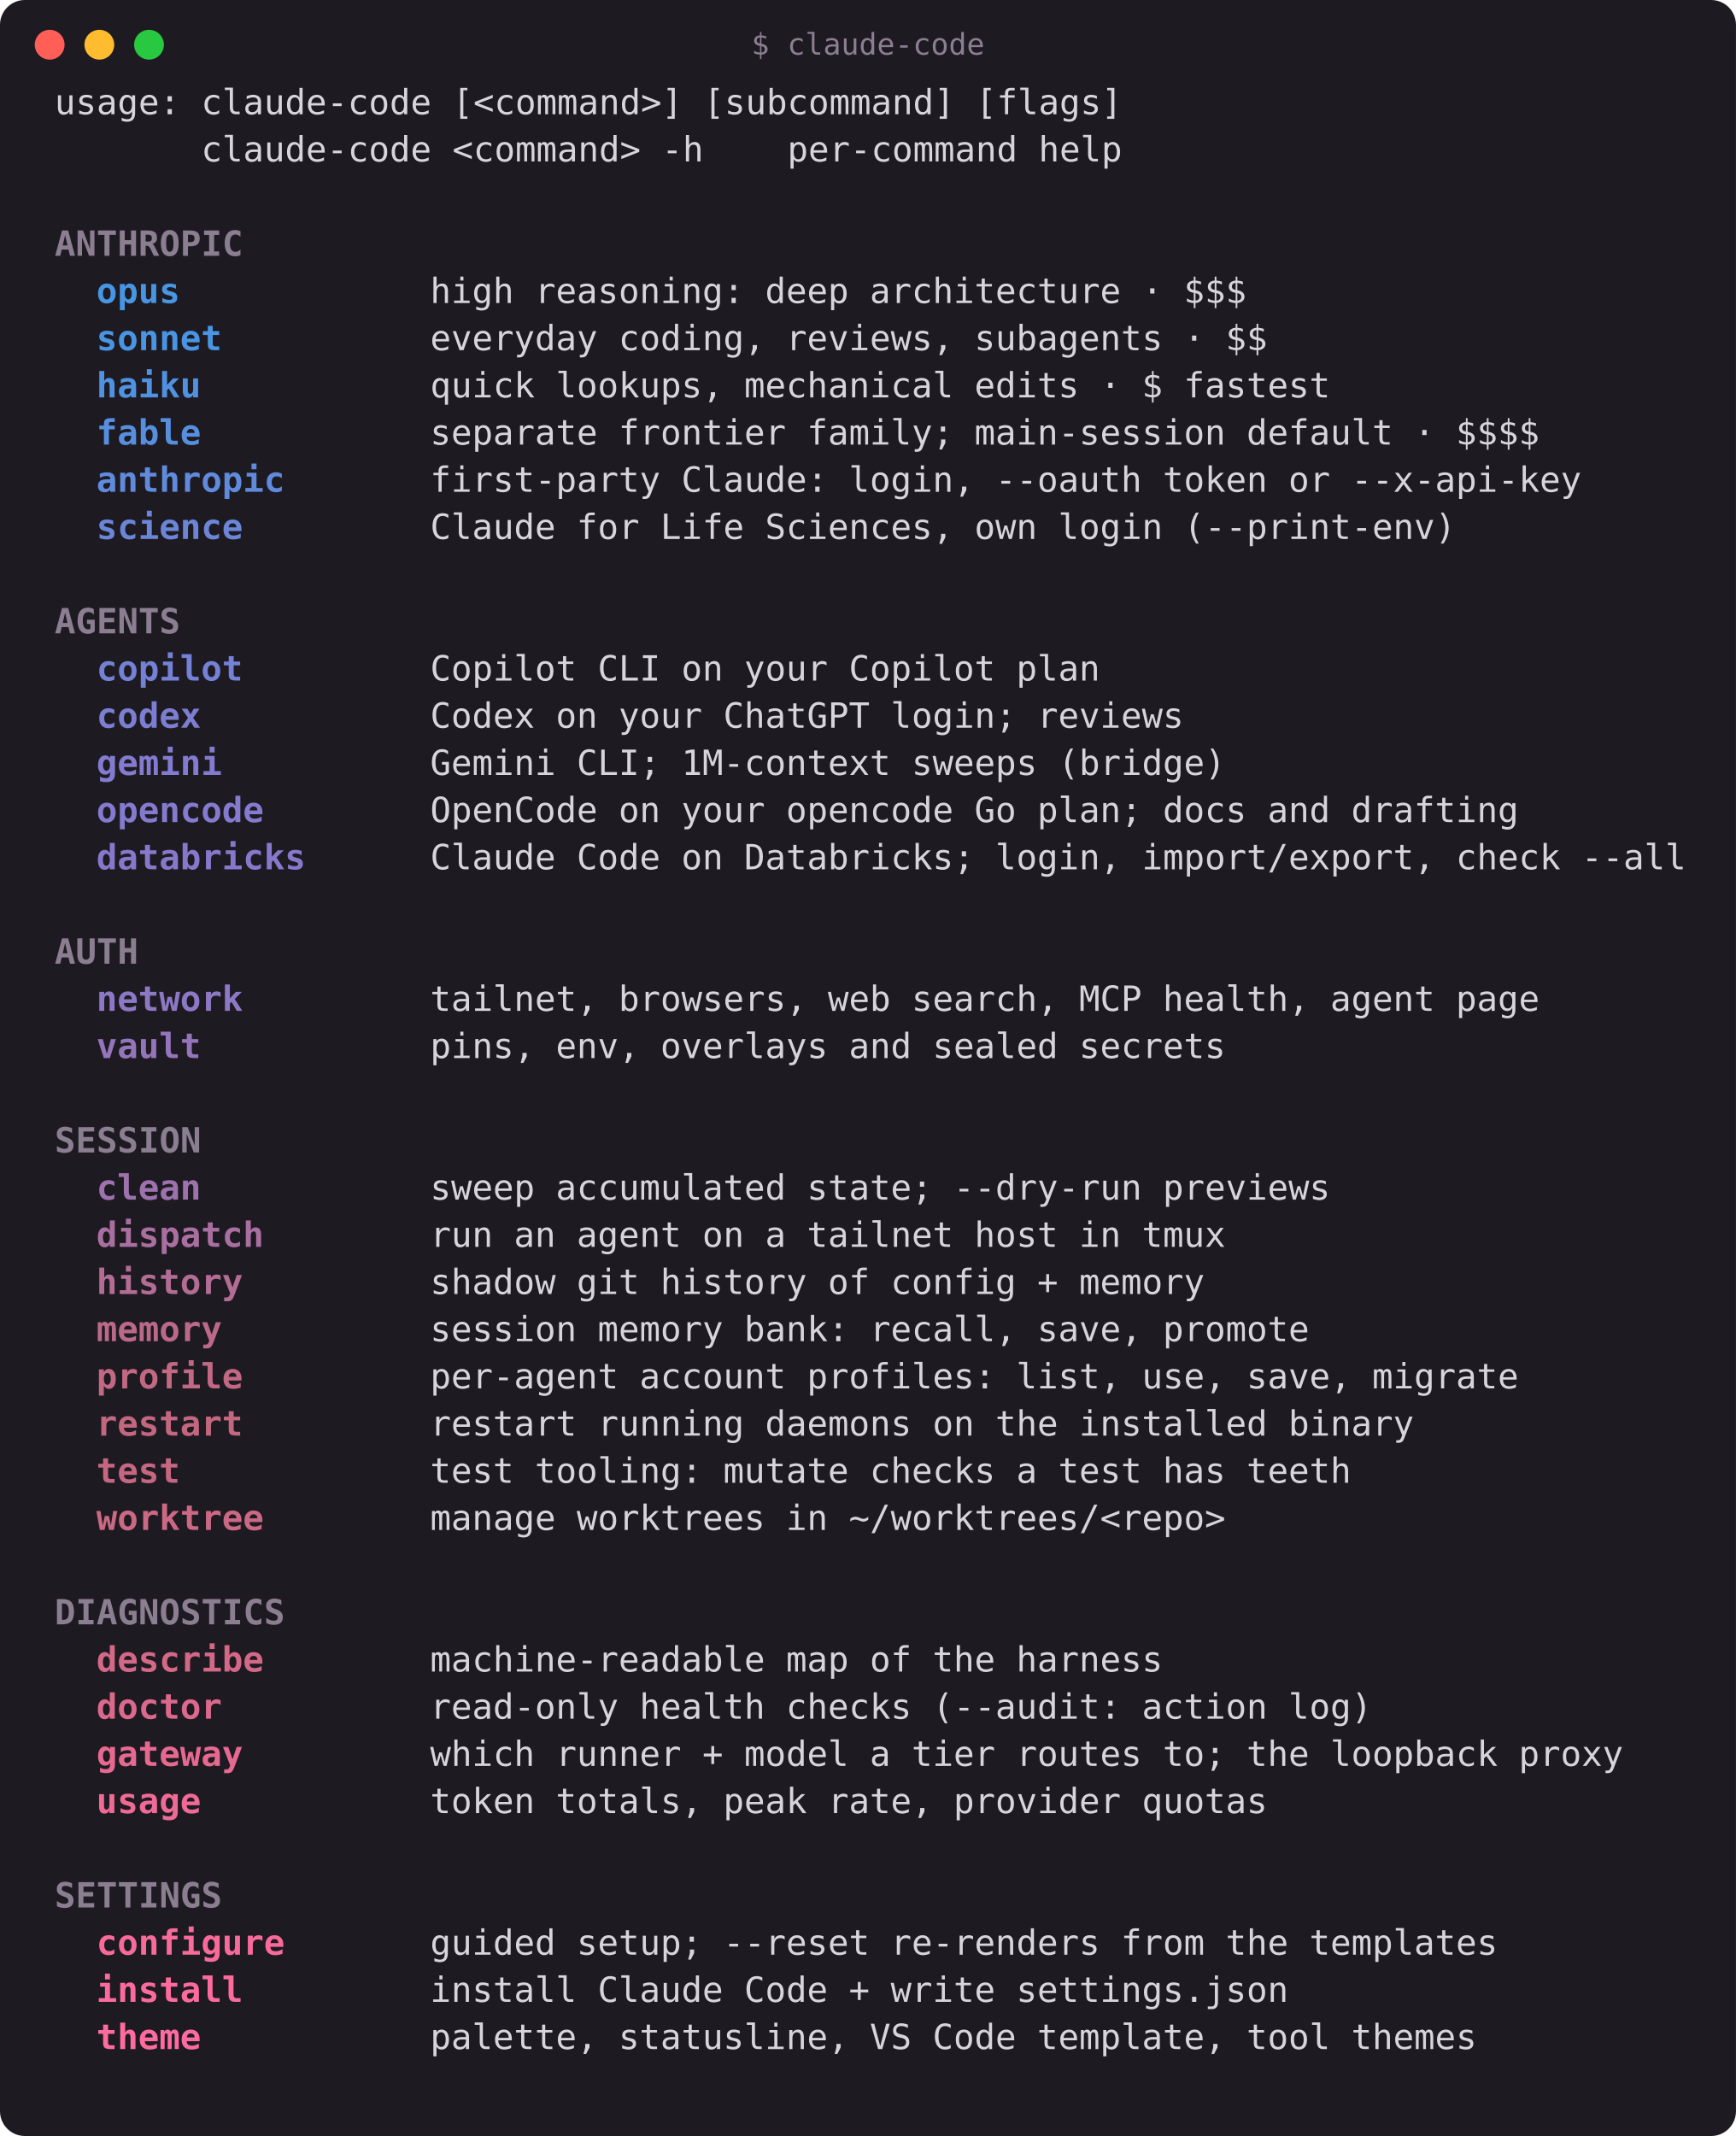
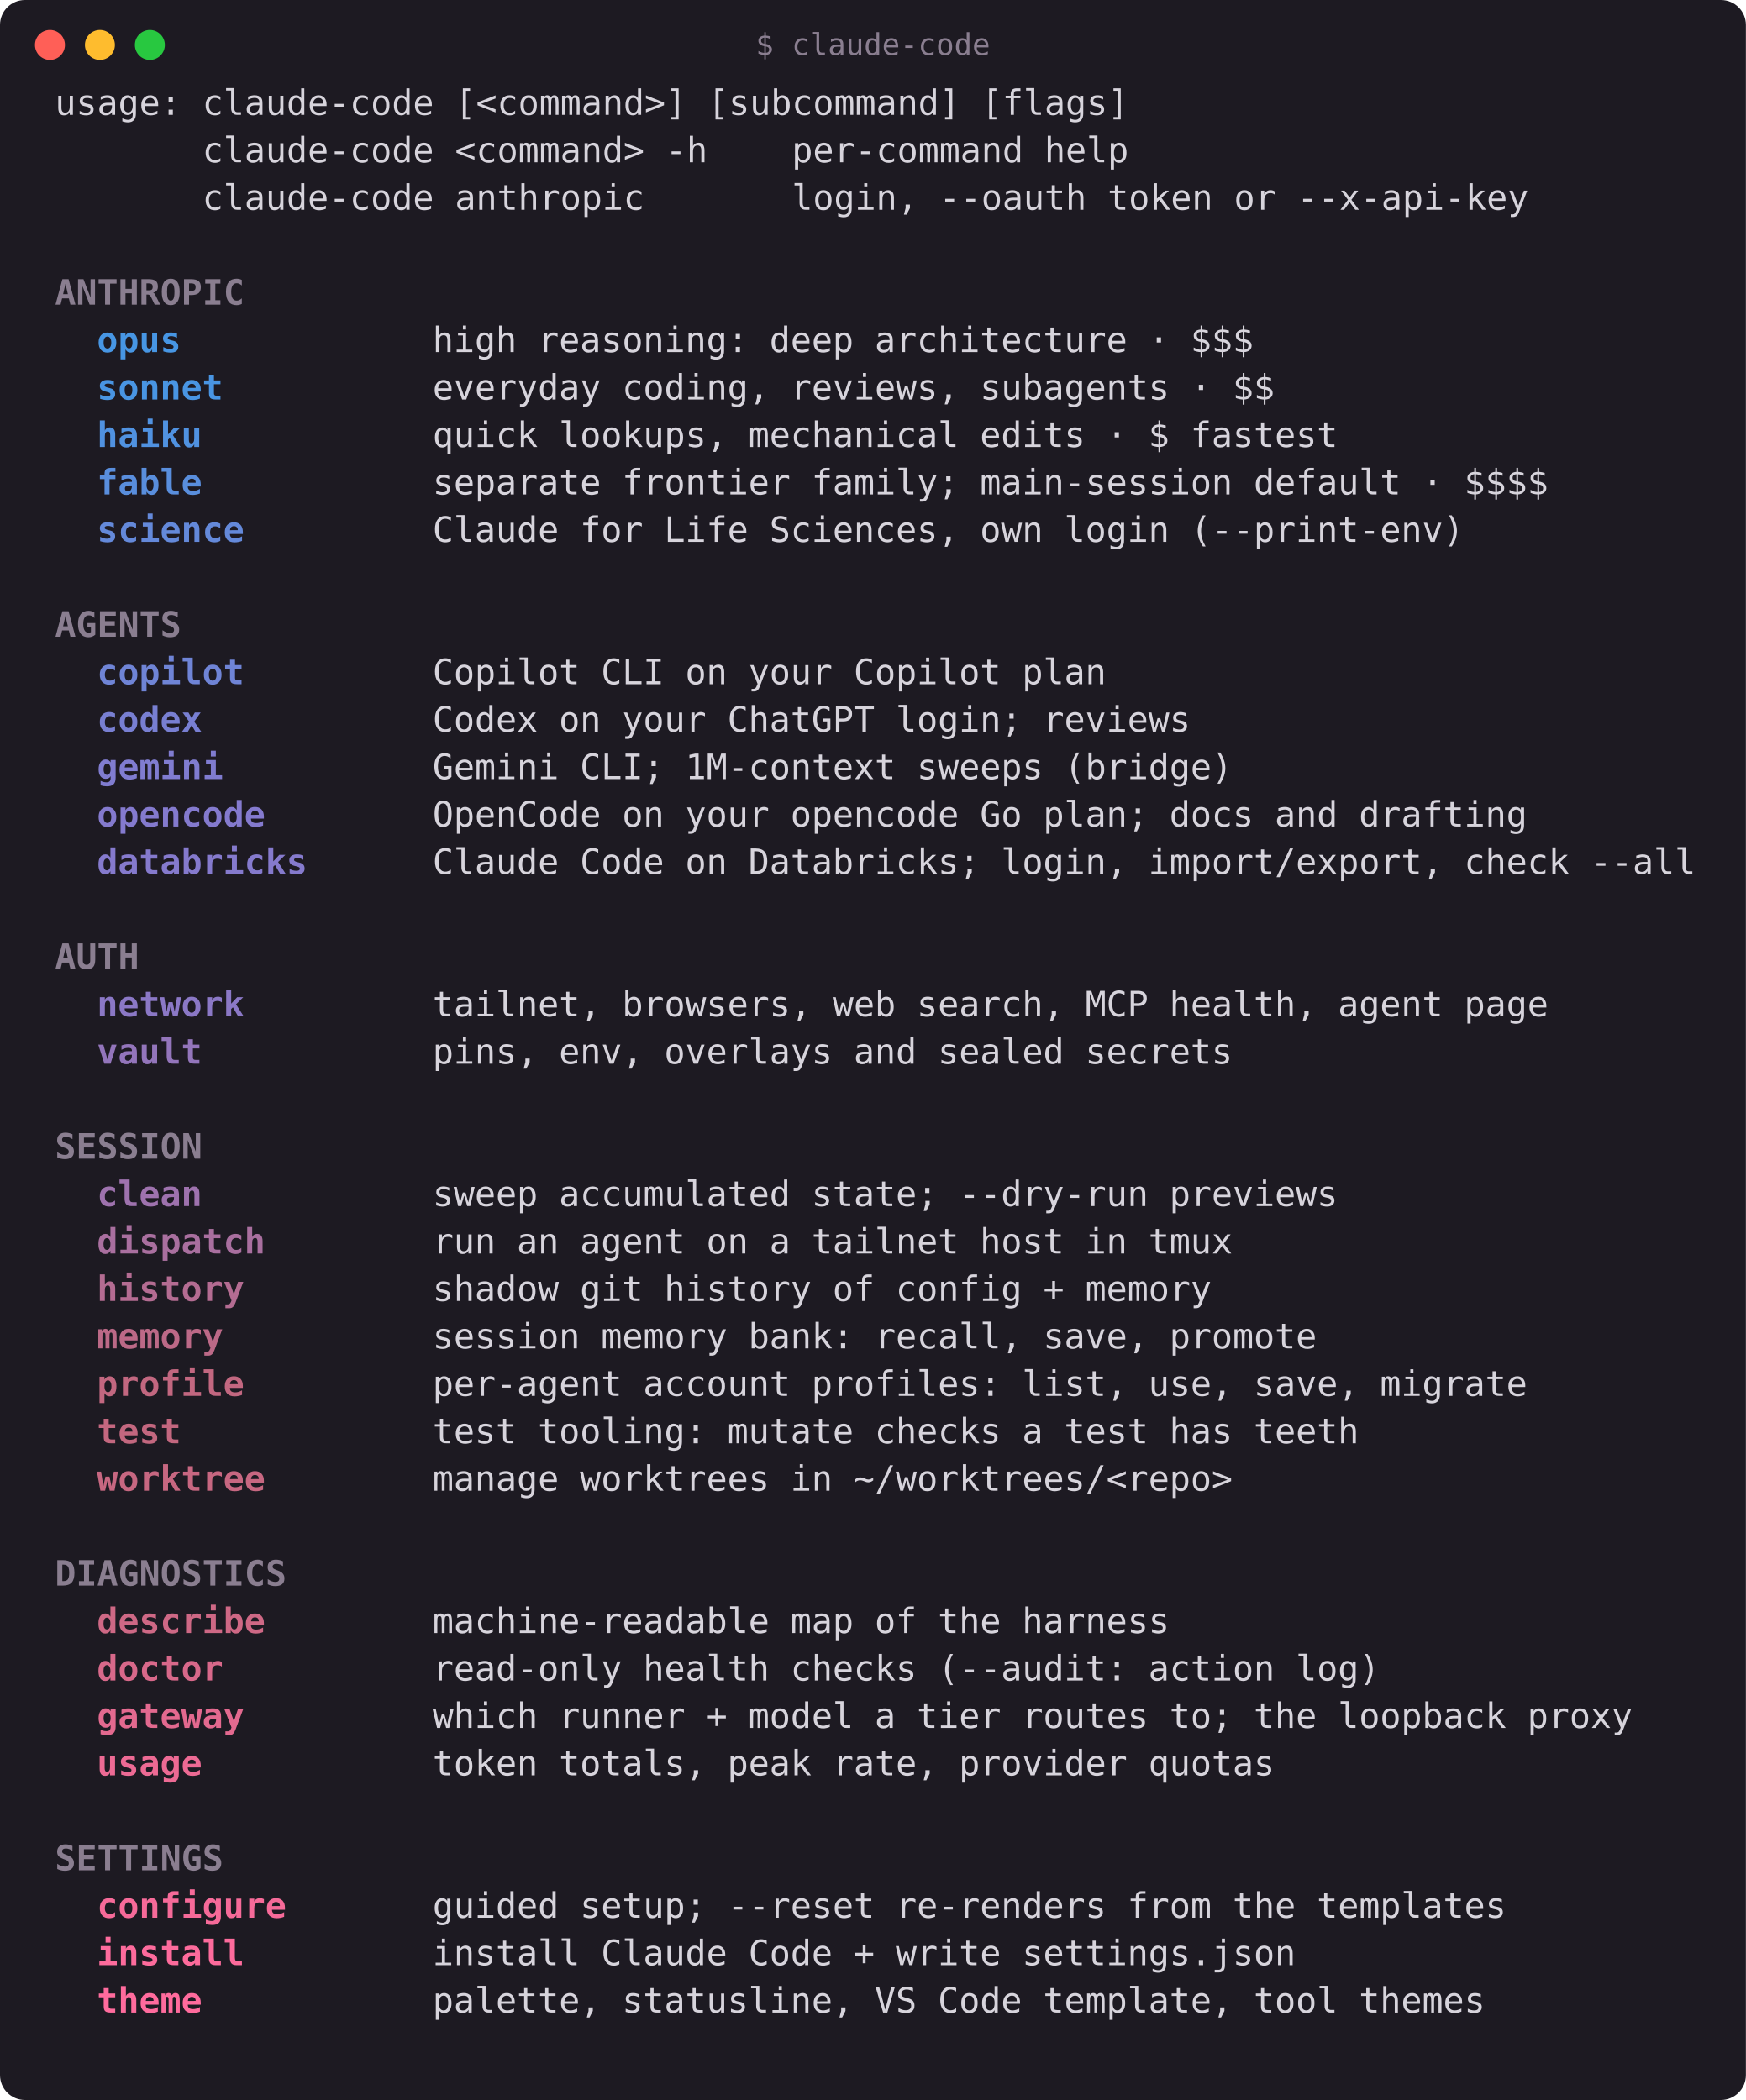
- <svg xmlns="http://www.w3.org/2000/svg" width="699" height="860" viewBox="0 0 699 860" role="img" aria-label="claude-code help menu">
-   <rect width="699" height="860" rx="10" fill="#1d1a22" />
+ <svg xmlns="http://www.w3.org/2000/svg" width="699" height="841" viewBox="0 0 699 841" role="img" aria-label="claude-code help menu">
+   <rect width="699" height="841" rx="10" fill="#1d1a22" />
  <circle cx="20" cy="18" r="6" fill="#ff5f57" />
  <circle cx="40" cy="18" r="6" fill="#febc2e" />
  <circle cx="60" cy="18" r="6" fill="#28c840" />
  <text x="349.5" y="22" fill="#8a7e90" font-family="ui-monospace,SFMono-Regular,Menlo,Consolas,monospace" font-size="12" text-anchor="middle">$ claude-code</text>
  <g font-family="ui-monospace,SFMono-Regular,Menlo,Consolas,monospace" font-size="14" xml:space="preserve">
    <text x="22.0" y="46" fill="#d7d4dc">usage: claude-code [&lt;command&gt;] [subcommand] [flags]</text>
    <text x="22.0" y="65" fill="#d7d4dc">       claude-code &lt;command&gt; -h    per-command help</text>
-     <text x="22.0" y="103" fill="#8a7e90" font-weight="bold">ANTHROPIC</text>
-     <text x="22.0" y="122" fill="#d7d4dc">  </text>
-     <text x="38.8" y="122" fill="#4796e4" font-weight="bold">opus            </text>
-     <text x="173.2" y="122" fill="#d7d4dc">high reasoning: deep architecture · $$$</text>
+     <text x="22.0" y="84" fill="#d7d4dc">       claude-code anthropic       login, --oauth token or --x-api-key</text>
+     <text x="22.0" y="122" fill="#8a7e90" font-weight="bold">ANTHROPIC</text>
    <text x="22.0" y="141" fill="#d7d4dc">  </text>
-     <text x="38.8" y="141" fill="#4995e3" font-weight="bold">sonnet          </text>
-     <text x="173.2" y="141" fill="#d7d4dc">everyday coding, reviews, subagents · $$</text>
+     <text x="38.8" y="141" fill="#4796e4" font-weight="bold">opus            </text>
+     <text x="173.2" y="141" fill="#d7d4dc">high reasoning: deep architecture · $$$</text>
    <text x="22.0" y="160" fill="#d7d4dc">  </text>
-     <text x="38.8" y="160" fill="#4f92e1" font-weight="bold">haiku           </text>
-     <text x="173.2" y="160" fill="#d7d4dc">quick lookups, mechanical edits · $ fastest</text>
+     <text x="38.8" y="160" fill="#4995e3" font-weight="bold">sonnet          </text>
+     <text x="173.2" y="160" fill="#d7d4dc">everyday coding, reviews, subagents · $$</text>
    <text x="22.0" y="179" fill="#d7d4dc">  </text>
-     <text x="38.8" y="179" fill="#578fde" font-weight="bold">fable           </text>
-     <text x="173.2" y="179" fill="#d7d4dc">separate frontier family; main-session default · $$$$</text>
+     <text x="38.8" y="179" fill="#5092e1" font-weight="bold">haiku           </text>
+     <text x="173.2" y="179" fill="#d7d4dc">quick lookups, mechanical edits · $ fastest</text>
    <text x="22.0" y="198" fill="#d7d4dc">  </text>
-     <text x="38.8" y="198" fill="#608adb" font-weight="bold">anthropic       </text>
-     <text x="173.2" y="198" fill="#d7d4dc">first-party Claude: login, --oauth token or --x-api-key</text>
+     <text x="38.8" y="198" fill="#598edd" font-weight="bold">fable           </text>
+     <text x="173.2" y="198" fill="#d7d4dc">separate frontier family; main-session default · $$$$</text>
    <text x="22.0" y="217" fill="#d7d4dc">  </text>
-     <text x="38.8" y="217" fill="#6b86d7" font-weight="bold">science         </text>
+     <text x="38.8" y="217" fill="#6489da" font-weight="bold">science         </text>
    <text x="173.2" y="217" fill="#d7d4dc">Claude for Life Sciences, own login (--print-env)</text>
    <text x="22.0" y="255" fill="#8a7e90" font-weight="bold">AGENTS</text>
    <text x="22.0" y="274" fill="#d7d4dc">  </text>
-     <text x="38.8" y="274" fill="#7481d4" font-weight="bold">copilot         </text>
+     <text x="38.8" y="274" fill="#6f84d6" font-weight="bold">copilot         </text>
    <text x="173.2" y="274" fill="#d7d4dc">Copilot CLI on your Copilot plan</text>
    <text x="22.0" y="293" fill="#d7d4dc">  </text>
-     <text x="38.8" y="293" fill="#7c7ed1" font-weight="bold">codex           </text>
+     <text x="38.8" y="293" fill="#787fd2" font-weight="bold">codex           </text>
    <text x="173.2" y="293" fill="#d7d4dc">Codex on your ChatGPT login; reviews</text>
    <text x="22.0" y="312" fill="#d7d4dc">  </text>
-     <text x="38.8" y="312" fill="#827bcf" font-weight="bold">gemini          </text>
+     <text x="38.8" y="312" fill="#807cd0" font-weight="bold">gemini          </text>
    <text x="173.2" y="312" fill="#d7d4dc">Gemini CLI; 1M-context sweeps (bridge)</text>
    <text x="22.0" y="331" fill="#d7d4dc">  </text>
    <text x="38.8" y="331" fill="#847ace" font-weight="bold">opencode        </text>
    <text x="173.2" y="331" fill="#d7d4dc">OpenCode on your opencode Go plan; docs and drafting</text>
    <text x="22.0" y="350" fill="#d7d4dc">  </text>
-     <text x="38.8" y="350" fill="#8679cb" font-weight="bold">databricks      </text>
+     <text x="38.8" y="350" fill="#857acd" font-weight="bold">databricks      </text>
    <text x="173.2" y="350" fill="#d7d4dc">Claude Code on Databricks; login, import/export, check --all</text>
    <text x="22.0" y="388" fill="#8a7e90" font-weight="bold">AUTH</text>
    <text x="22.0" y="407" fill="#d7d4dc">  </text>
-     <text x="38.8" y="407" fill="#8c78c4" font-weight="bold">network         </text>
+     <text x="38.8" y="407" fill="#8b78c6" font-weight="bold">network         </text>
    <text x="173.2" y="407" fill="#d7d4dc">tailnet, browsers, web search, MCP health, agent page</text>
    <text x="22.0" y="426" fill="#d7d4dc">  </text>
-     <text x="38.8" y="426" fill="#9475ba" font-weight="bold">vault           </text>
+     <text x="38.8" y="426" fill="#9375bb" font-weight="bold">vault           </text>
    <text x="173.2" y="426" fill="#d7d4dc">pins, env, overlays and sealed secrets</text>
    <text x="22.0" y="464" fill="#8a7e90" font-weight="bold">SESSION</text>
    <text x="22.0" y="483" fill="#d7d4dc">  </text>
-     <text x="38.8" y="483" fill="#9e72ad" font-weight="bold">clean           </text>
+     <text x="38.8" y="483" fill="#9e72ae" font-weight="bold">clean           </text>
    <text x="173.2" y="483" fill="#d7d4dc">sweep accumulated state; --dry-run previews</text>
    <text x="22.0" y="502" fill="#d7d4dc">  </text>
-     <text x="38.8" y="502" fill="#a96fa0" font-weight="bold">dispatch        </text>
+     <text x="38.8" y="502" fill="#a96f9f" font-weight="bold">dispatch        </text>
    <text x="173.2" y="502" fill="#d7d4dc">run an agent on a tailnet host in tmux</text>
    <text x="22.0" y="521" fill="#d7d4dc">  </text>
-     <text x="38.8" y="521" fill="#b36c93" font-weight="bold">history         </text>
+     <text x="38.8" y="521" fill="#b46c92" font-weight="bold">history         </text>
    <text x="173.2" y="521" fill="#d7d4dc">shadow git history of config + memory</text>
    <text x="22.0" y="540" fill="#d7d4dc">  </text>
-     <text x="38.8" y="540" fill="#bb6989" font-weight="bold">memory          </text>
+     <text x="38.8" y="540" fill="#bc6987" font-weight="bold">memory          </text>
    <text x="173.2" y="540" fill="#d7d4dc">session memory bank: recall, save, promote</text>
    <text x="22.0" y="559" fill="#d7d4dc">  </text>
-     <text x="38.8" y="559" fill="#c16882" font-weight="bold">profile         </text>
+     <text x="38.8" y="559" fill="#c26780" font-weight="bold">profile         </text>
    <text x="173.2" y="559" fill="#d7d4dc">per-agent account profiles: list, use, save, migrate</text>
    <text x="22.0" y="578" fill="#d7d4dc">  </text>
-     <text x="38.8" y="578" fill="#c3677f" font-weight="bold">restart         </text>
-     <text x="173.2" y="578" fill="#d7d4dc">restart running daemons on the installed binary</text>
+     <text x="38.8" y="578" fill="#c3677f" font-weight="bold">test            </text>
+     <text x="173.2" y="578" fill="#d7d4dc">test tooling: mutate checks a test has teeth</text>
    <text x="22.0" y="597" fill="#d7d4dc">  </text>
-     <text x="38.8" y="597" fill="#c56780" font-weight="bold">test            </text>
-     <text x="173.2" y="597" fill="#d7d4dc">test tooling: mutate checks a test has teeth</text>
-     <text x="22.0" y="616" fill="#d7d4dc">  </text>
-     <text x="38.8" y="616" fill="#cb6883" font-weight="bold">worktree        </text>
-     <text x="173.2" y="616" fill="#d7d4dc">manage worktrees in ~/worktrees/&lt;repo&gt;</text>
-     <text x="22.0" y="654" fill="#8a7e90" font-weight="bold">DIAGNOSTICS</text>
+     <text x="38.8" y="597" fill="#c76781" font-weight="bold">worktree        </text>
+     <text x="173.2" y="597" fill="#d7d4dc">manage worktrees in ~/worktrees/&lt;repo&gt;</text>
+     <text x="22.0" y="635" fill="#8a7e90" font-weight="bold">DIAGNOSTICS</text>
+     <text x="22.0" y="654" fill="#d7d4dc">  </text>
+     <text x="38.8" y="654" fill="#ce6885" font-weight="bold">describe        </text>
+     <text x="173.2" y="654" fill="#d7d4dc">machine-readable map of the harness</text>
    <text x="22.0" y="673" fill="#d7d4dc">  </text>
-     <text x="38.8" y="673" fill="#d36887" font-weight="bold">describe        </text>
-     <text x="173.2" y="673" fill="#d7d4dc">machine-readable map of the harness</text>
+     <text x="38.8" y="673" fill="#d8688a" font-weight="bold">doctor          </text>
+     <text x="173.2" y="673" fill="#d7d4dc">read-only health checks (--audit: action log)</text>
    <text x="22.0" y="692" fill="#d7d4dc">  </text>
-     <text x="38.8" y="692" fill="#dc698c" font-weight="bold">doctor          </text>
-     <text x="173.2" y="692" fill="#d7d4dc">read-only health checks (--audit: action log)</text>
+     <text x="38.8" y="692" fill="#e3698f" font-weight="bold">gateway         </text>
+     <text x="173.2" y="692" fill="#d7d4dc">which runner + model a tier routes to; the loopback proxy</text>
    <text x="22.0" y="711" fill="#d7d4dc">  </text>
-     <text x="38.8" y="711" fill="#e66990" font-weight="bold">gateway         </text>
-     <text x="173.2" y="711" fill="#d7d4dc">which runner + model a tier routes to; the loopback proxy</text>
-     <text x="22.0" y="730" fill="#d7d4dc">  </text>
-     <text x="38.8" y="730" fill="#ef6a95" font-weight="bold">usage           </text>
-     <text x="173.2" y="730" fill="#d7d4dc">token totals, peak rate, provider quotas</text>
-     <text x="22.0" y="768" fill="#8a7e90" font-weight="bold">SETTINGS</text>
+     <text x="38.8" y="711" fill="#ed6a94" font-weight="bold">usage           </text>
+     <text x="173.2" y="711" fill="#d7d4dc">token totals, peak rate, provider quotas</text>
+     <text x="22.0" y="749" fill="#8a7e90" font-weight="bold">SETTINGS</text>
+     <text x="22.0" y="768" fill="#d7d4dc">  </text>
+     <text x="38.8" y="768" fill="#f66a99" font-weight="bold">configure       </text>
+     <text x="173.2" y="768" fill="#d7d4dc">guided setup; --reset re-renders from the templates</text>
    <text x="22.0" y="787" fill="#d7d4dc">  </text>
-     <text x="38.8" y="787" fill="#f76a99" font-weight="bold">configure       </text>
-     <text x="173.2" y="787" fill="#d7d4dc">guided setup; --reset re-renders from the templates</text>
+     <text x="38.8" y="787" fill="#fd6b9c" font-weight="bold">install         </text>
+     <text x="173.2" y="787" fill="#d7d4dc">install Claude Code + write settings.json</text>
    <text x="22.0" y="806" fill="#d7d4dc">  </text>
-     <text x="38.8" y="806" fill="#fd6b9c" font-weight="bold">install         </text>
-     <text x="173.2" y="806" fill="#d7d4dc">install Claude Code + write settings.json</text>
-     <text x="22.0" y="825" fill="#d7d4dc">  </text>
-     <text x="38.8" y="825" fill="#ff6b9d" font-weight="bold">theme           </text>
-     <text x="173.2" y="825" fill="#d7d4dc">palette, statusline, VS Code template, tool themes</text>
+     <text x="38.8" y="806" fill="#ff6b9d" font-weight="bold">theme           </text>
+     <text x="173.2" y="806" fill="#d7d4dc">palette, statusline, VS Code template, tool themes</text>
  </g>
</svg>
